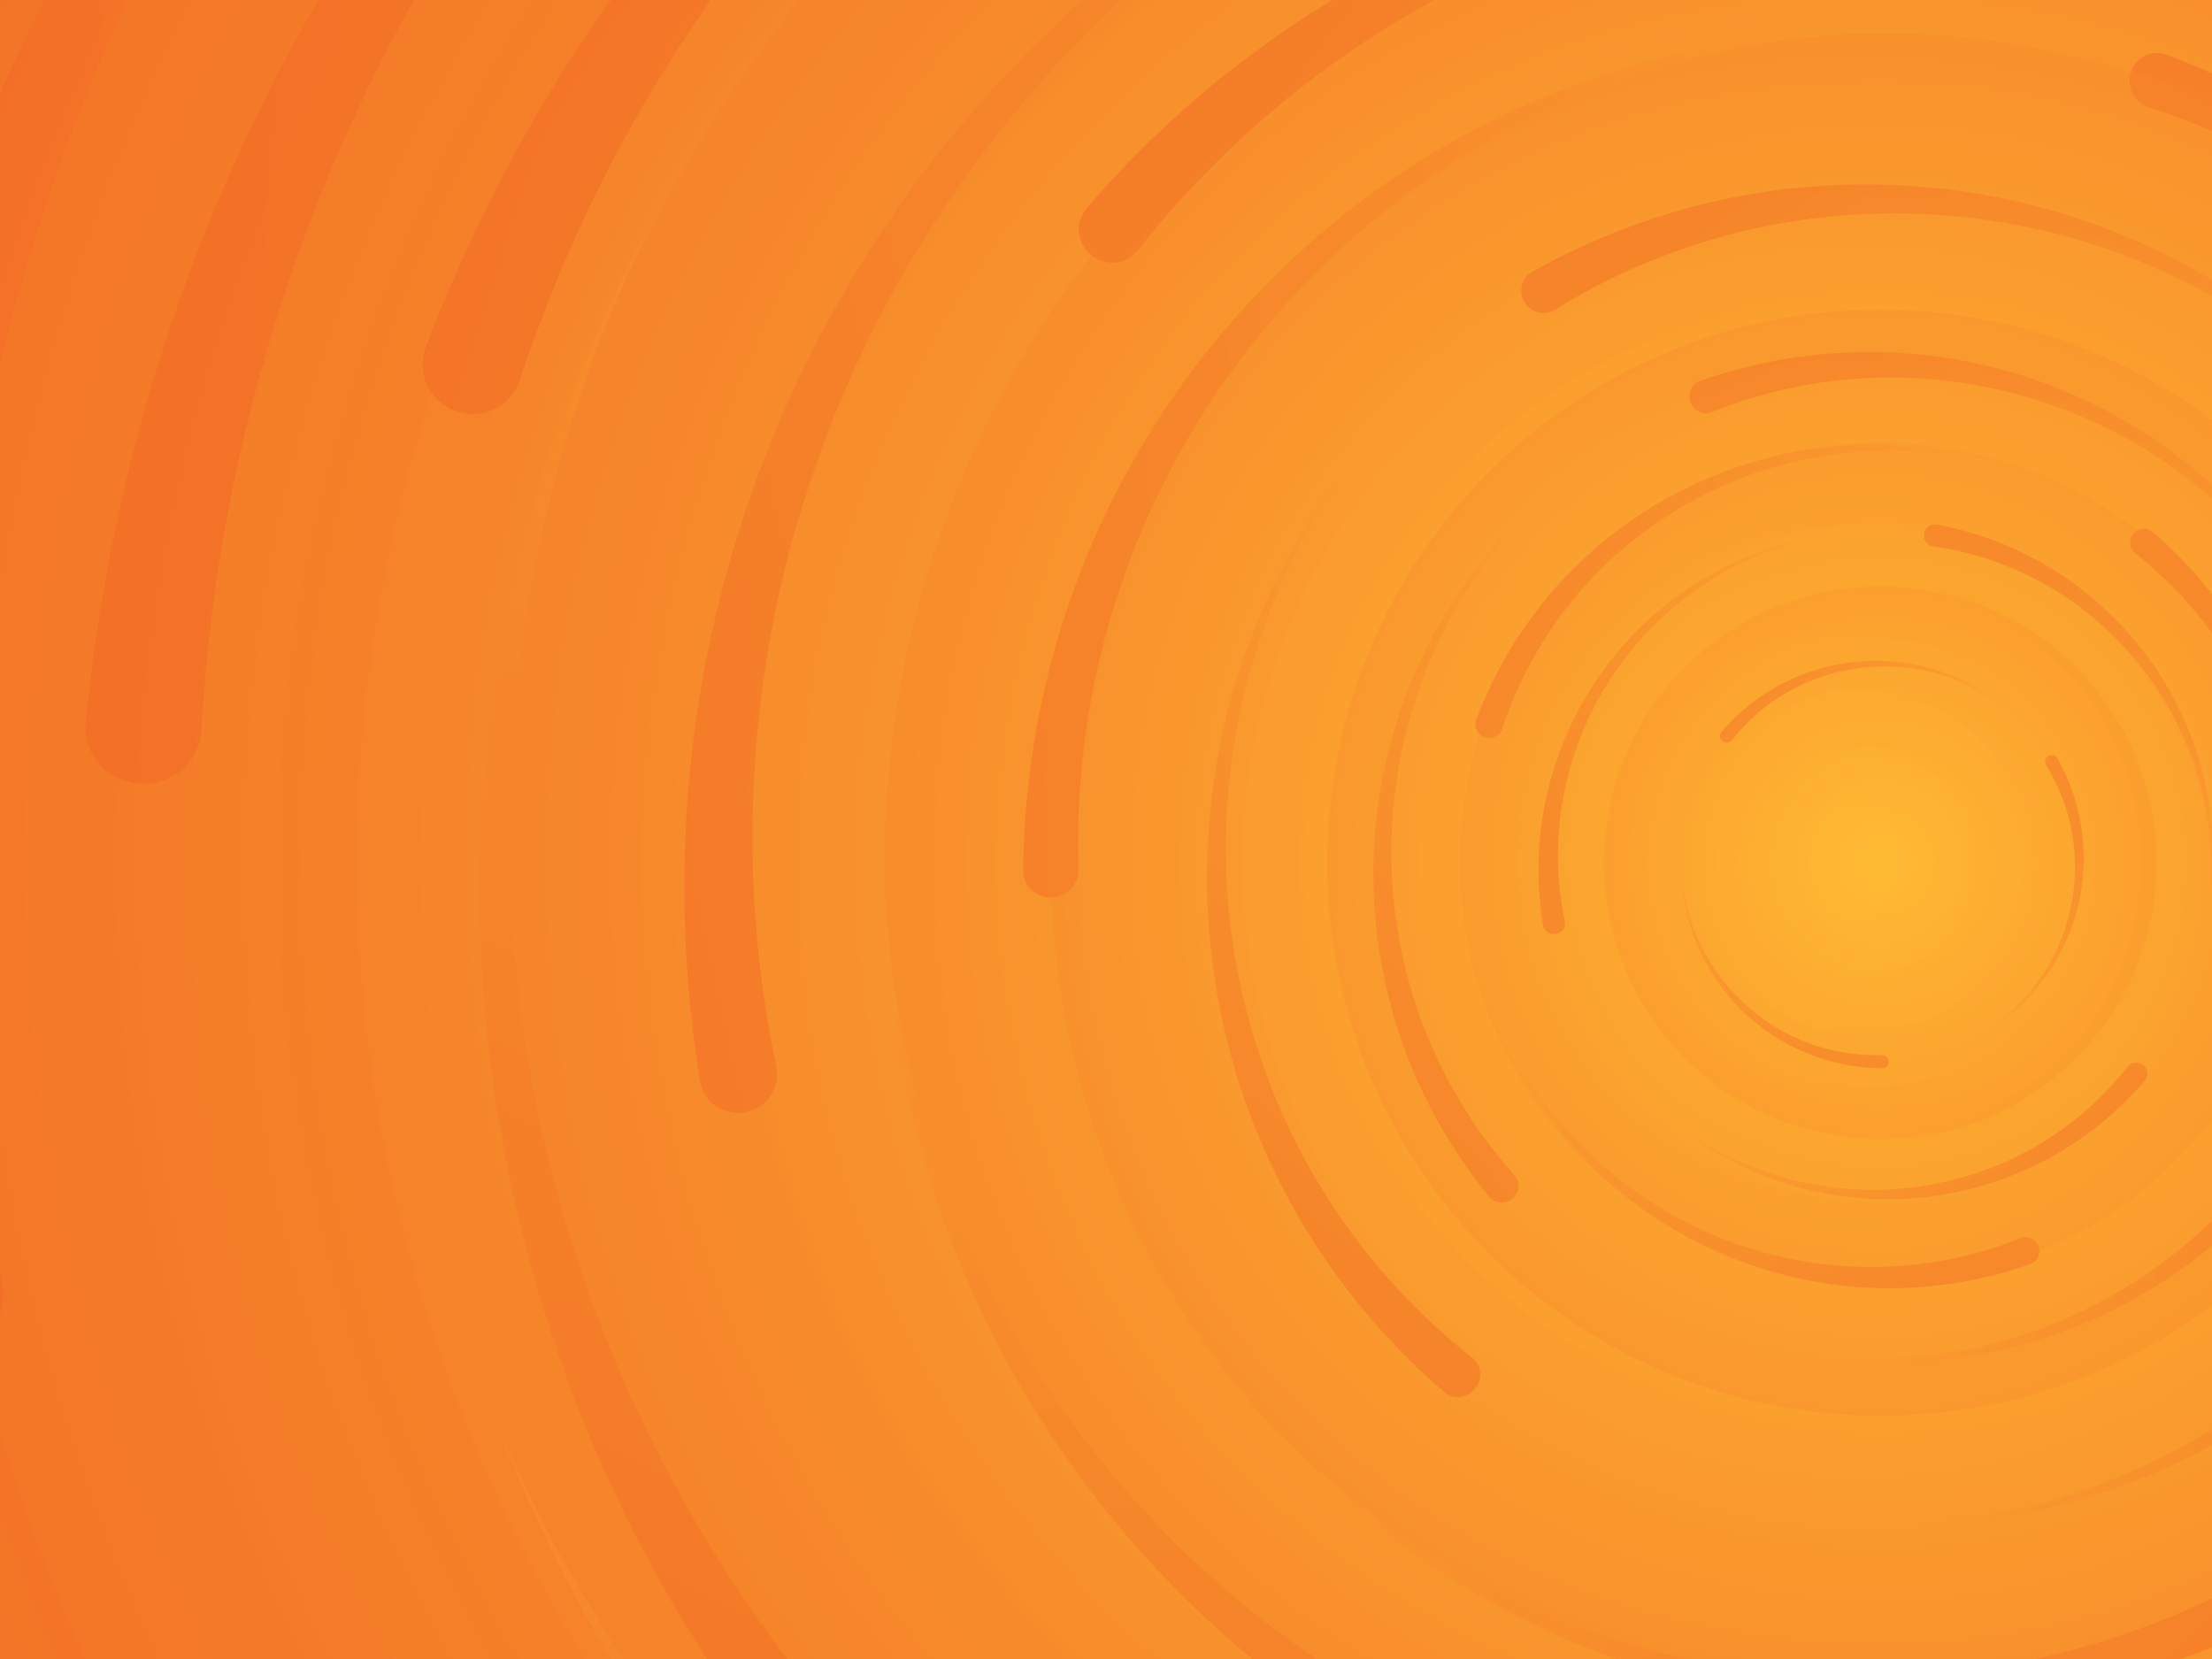
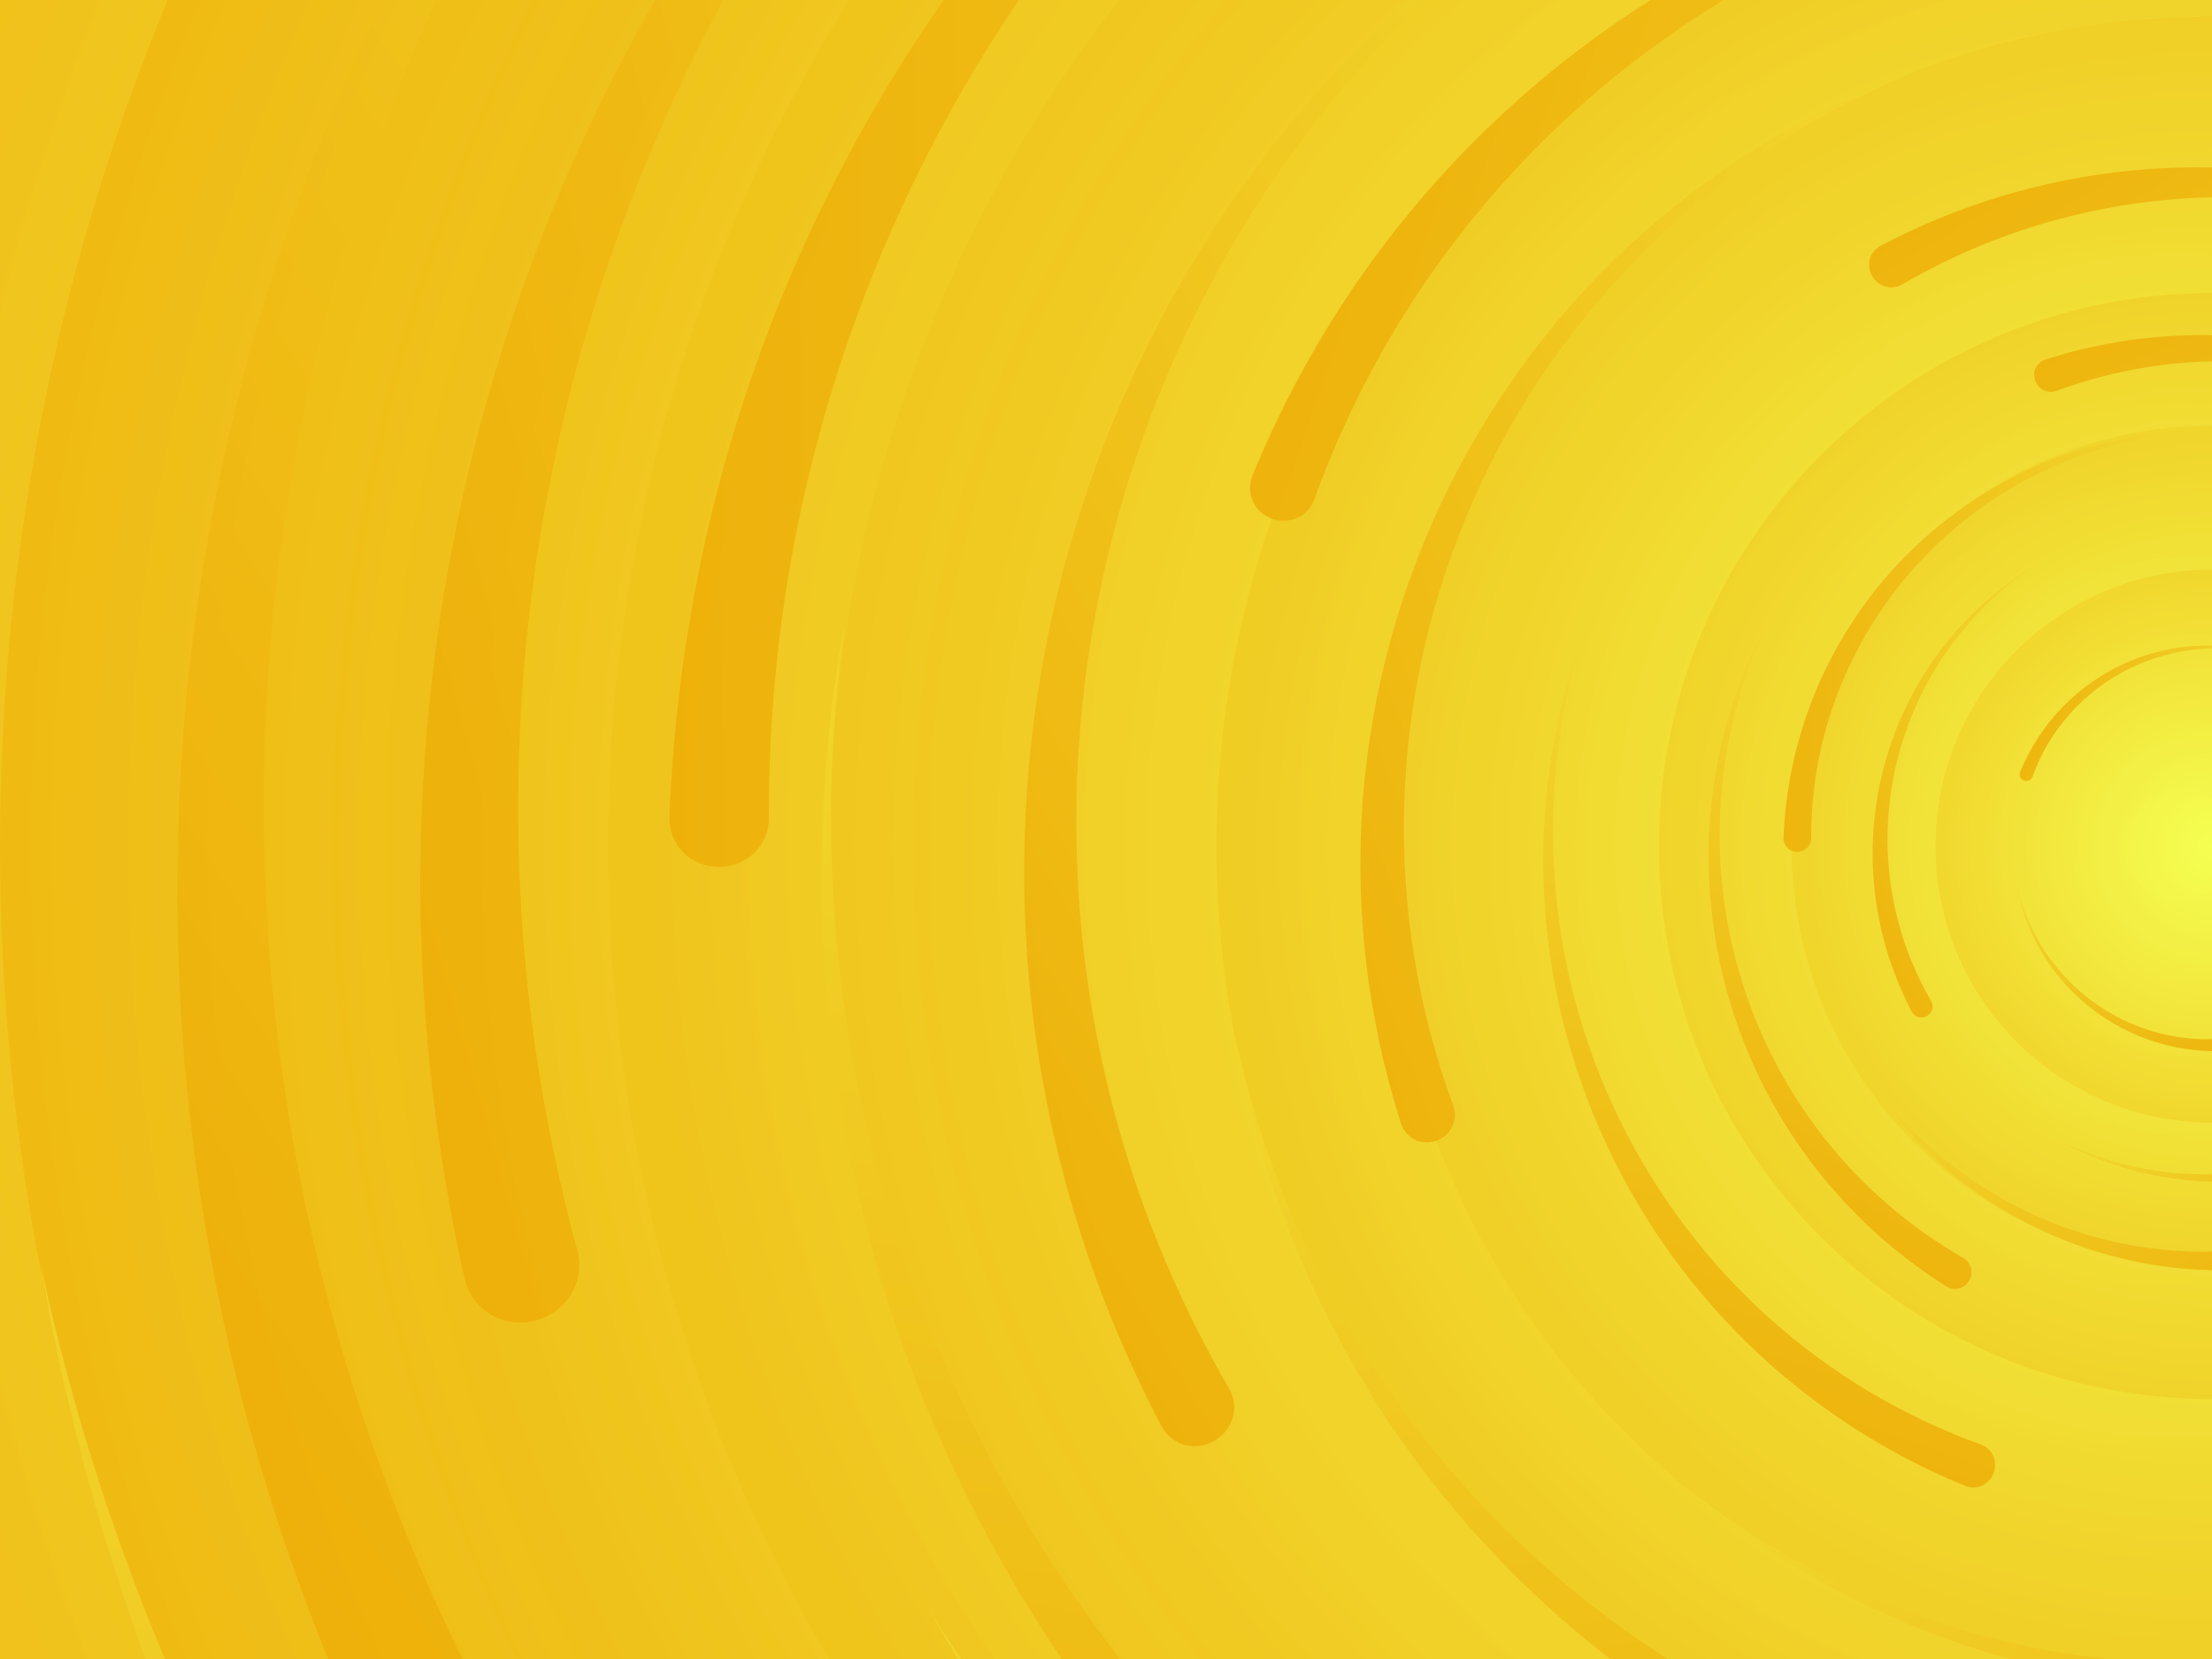
<svg xmlns="http://www.w3.org/2000/svg" viewBox="0 0 2000 1500">
-   <rect fill="#ee5522" width="2000" height="1500" />
+   <rect fill="#EEAB05" width="2000" height="1500" />
  <defs>
    <radialGradient id="a" gradientUnits="objectBoundingBox">
-       <stop offset="0" stop-color="#FB3" />
-       <stop offset="1" stop-color="#ee5522" />
+       <stop offset="0" stop-color="#F4FF52" />
+       <stop offset="1" stop-color="#EEAB05" />
    </radialGradient>
    <linearGradient id="b" gradientUnits="userSpaceOnUse" x1="0" y1="750" x2="1550" y2="750">
-       <stop offset="0" stop-color="#f7882b" />
-       <stop offset="1" stop-color="#ee5522" />
+       <stop offset="0" stop-color="#f1d52c" />
+       <stop offset="1" stop-color="#EEAB05" />
    </linearGradient>
    <path id="s" fill="url(#b)" d="M1549.2 51.6c-5.4 99.1-20.2 197.6-44.2 293.6c-24.1 96-57.4 189.4-99.3 278.6c-41.9 89.2-92.4 174.1-150.3 253.3c-58 79.2-123.4 152.6-195.1 219c-71.7 66.4-149.6 125.8-232.2 177.2c-82.7 51.4-170.1 94.7-260.7 129.1c-90.6 34.4-184.4 60-279.5 76.3C192.6 1495 96.1 1502 0 1500c96.1-2.1 191.8-13.3 285.4-33.6c93.6-20.2 185-49.5 272.5-87.2c87.6-37.7 171.3-83.8 249.6-137.3c78.4-53.5 151.5-114.5 217.9-181.7c66.5-67.2 126.4-140.7 178.6-218.9c52.3-78.3 96.9-161.4 133-247.9c36.1-86.5 63.8-176.2 82.6-267.6c18.8-91.4 28.6-184.4 29.6-277.4c0.3-27.6 23.2-48.7 50.8-48.4s49.5 21.8 49.2 49.5c0 0.7 0 1.3-0.1 2L1549.2 51.6z" />
    <g id="g">
      <use href="#s" transform="scale(0.12) rotate(60)" />
      <use href="#s" transform="scale(0.2) rotate(10)" />
      <use href="#s" transform="scale(0.25) rotate(40)" />
      <use href="#s" transform="scale(0.3) rotate(-20)" />
      <use href="#s" transform="scale(0.4) rotate(-30)" />
      <use href="#s" transform="scale(0.5) rotate(20)" />
      <use href="#s" transform="scale(0.6) rotate(60)" />
      <use href="#s" transform="scale(0.7) rotate(10)" />
      <use href="#s" transform="scale(0.835) rotate(-40)" />
      <use href="#s" transform="scale(0.9) rotate(40)" />
      <use href="#s" transform="scale(1.05) rotate(25)" />
      <use href="#s" transform="scale(1.2) rotate(8)" />
      <use href="#s" transform="scale(1.333) rotate(-60)" />
      <use href="#s" transform="scale(1.45) rotate(-30)" />
      <use href="#s" transform="scale(1.6) rotate(10)" />
    </g>
  </defs>
-   <g transform="translate(1700 0)">
-     <g transform="translate(0 780)">
+   <g transform="translate(2000 0)">
+     <g transform="translate(0 765)">
      <circle fill="url(#a)" r="3000" />
      <g opacity="0.5">
        <circle fill="url(#a)" r="2000" />
        <circle fill="url(#a)" r="1800" />
        <circle fill="url(#a)" r="1700" />
        <circle fill="url(#a)" r="1651" />
        <circle fill="url(#a)" r="1450" />
        <circle fill="url(#a)" r="1250" />
        <circle fill="url(#a)" r="1175" />
        <circle fill="url(#a)" r="900" />
        <circle fill="url(#a)" r="750" />
        <circle fill="url(#a)" r="500" />
        <circle fill="url(#a)" r="380" />
        <circle fill="url(#a)" r="250" />
      </g>
-       <g transform="rotate(-212.4 0 0)">
+       <g transform="rotate(-100.8 0 0)">
        <use href="#g" transform="rotate(10)" />
        <use href="#g" transform="rotate(120)" />
        <use href="#g" transform="rotate(240)" />
      </g>
-       <circle fill-opacity="0.57" fill="url(#a)" r="3000" />
+       <circle fill-opacity="0.14" fill="url(#a)" r="3000" />
    </g>
  </g>
</svg>
